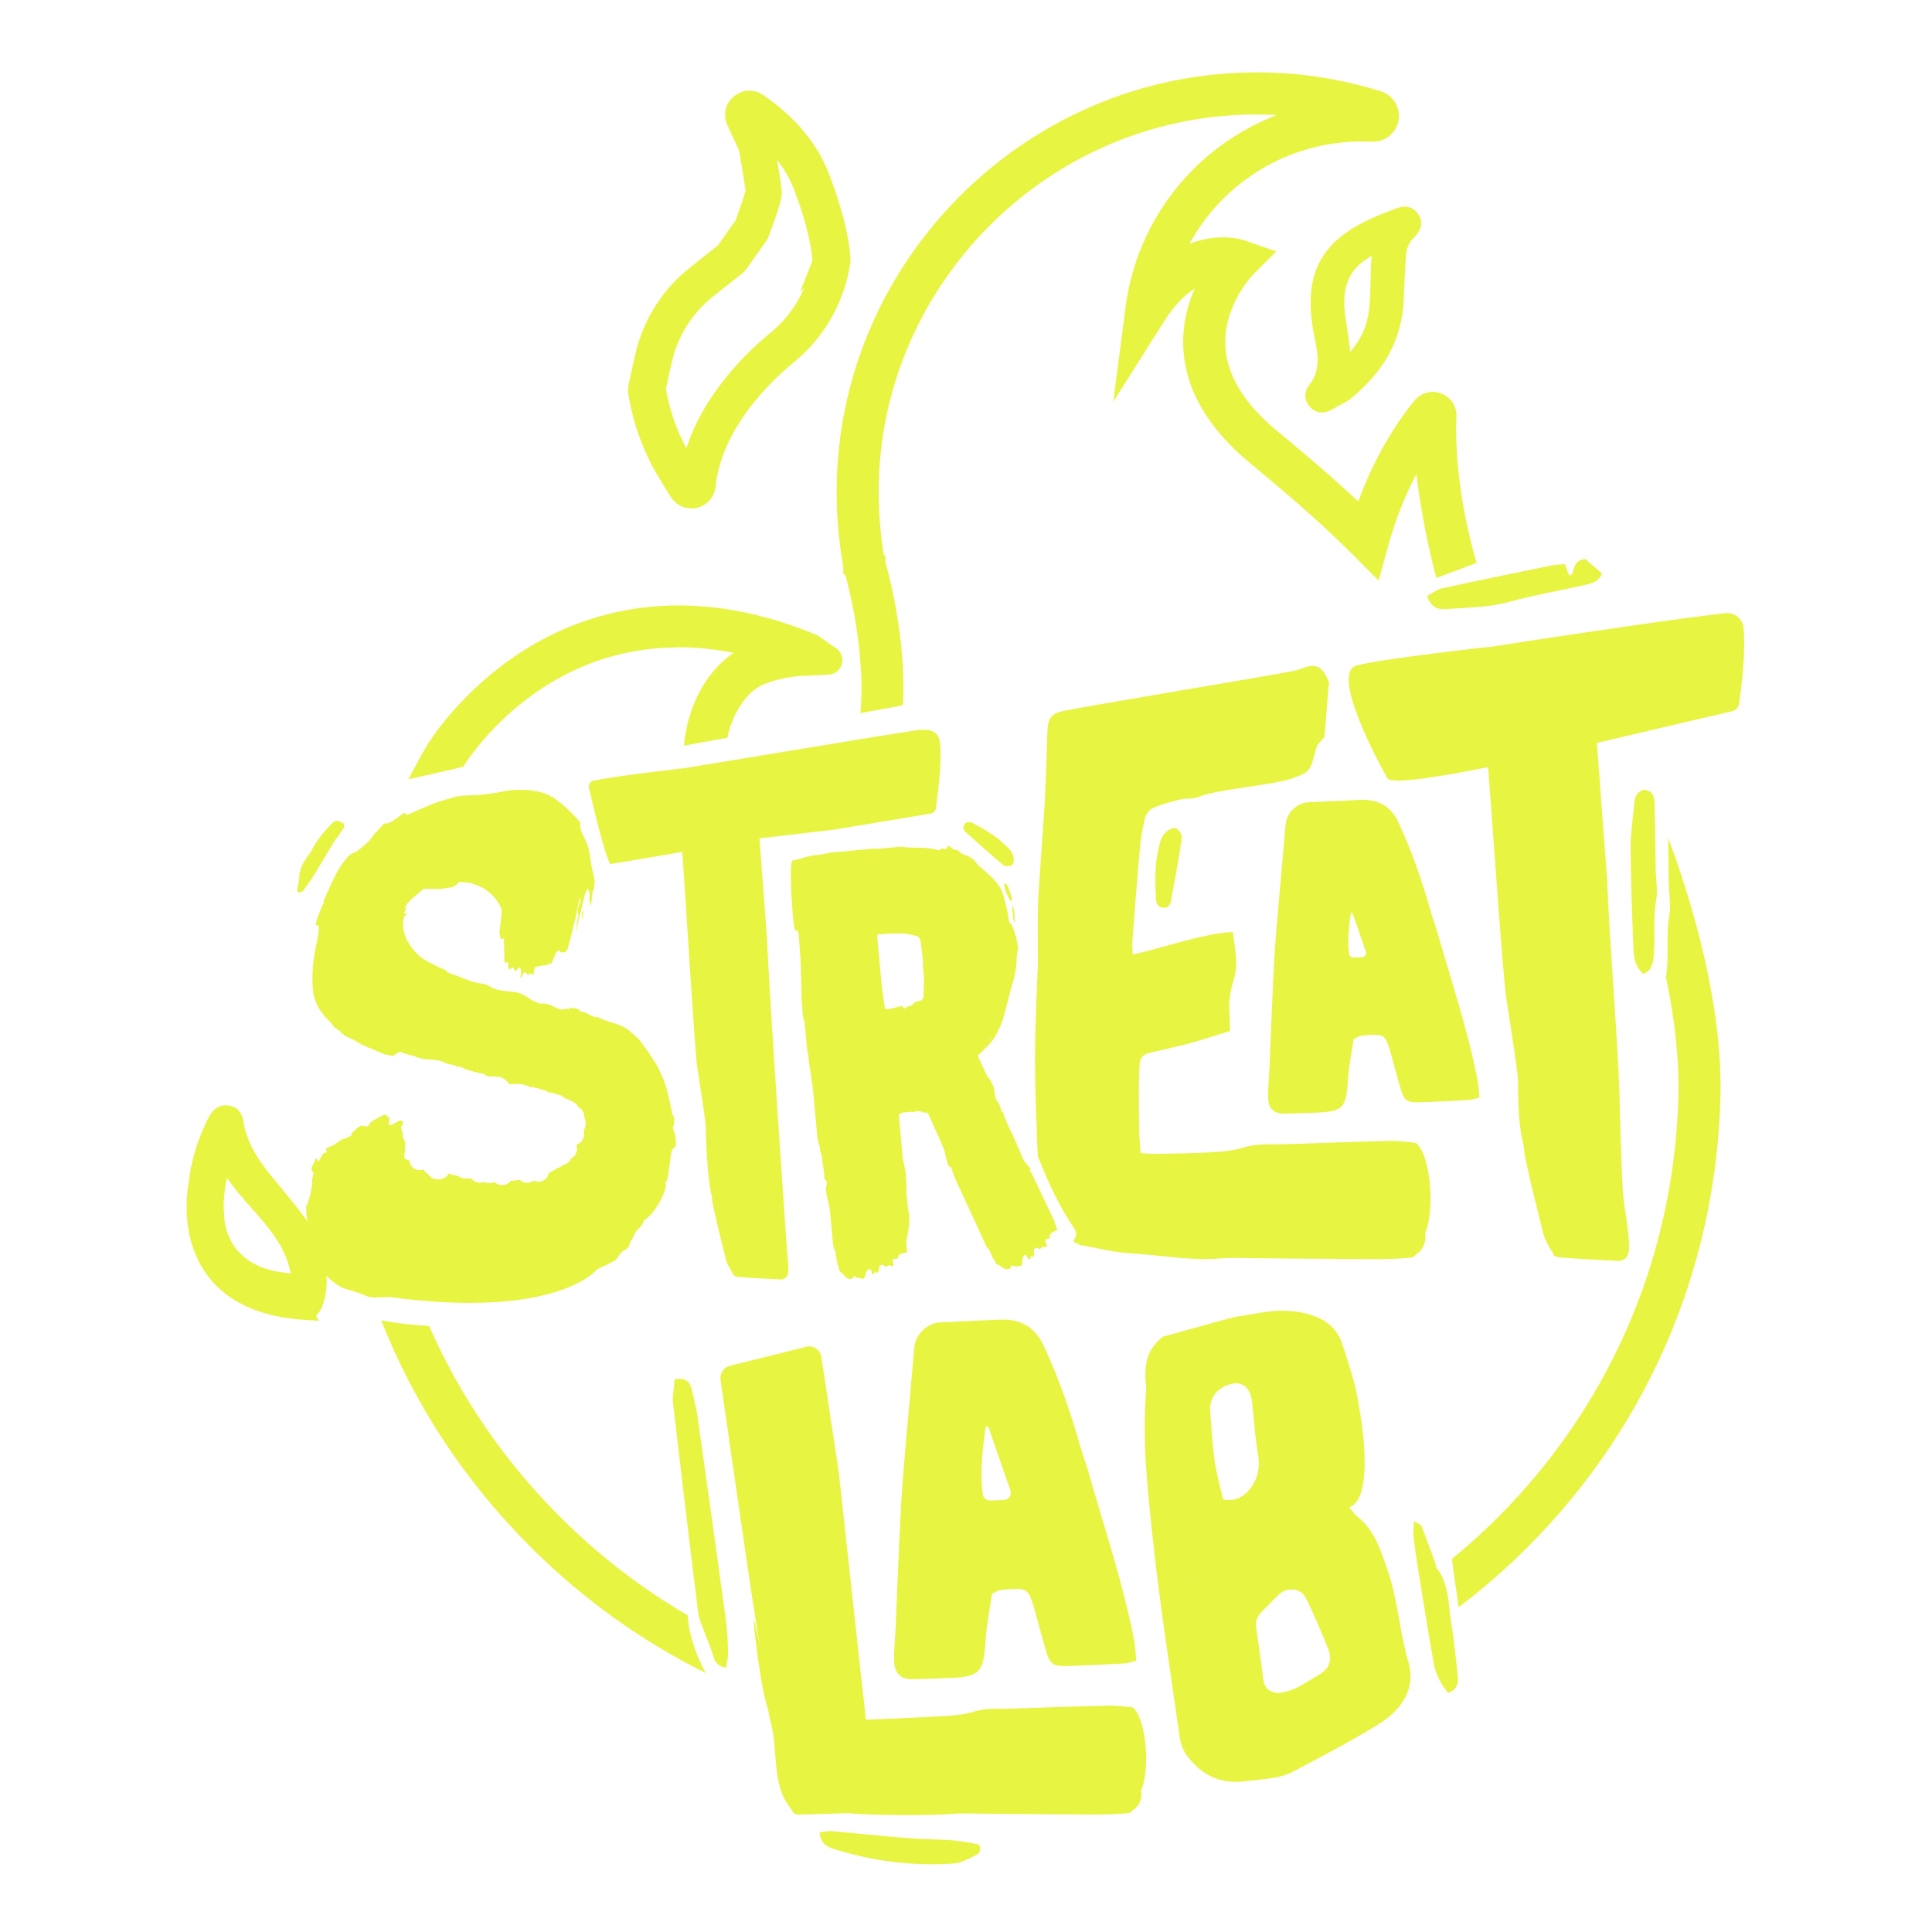
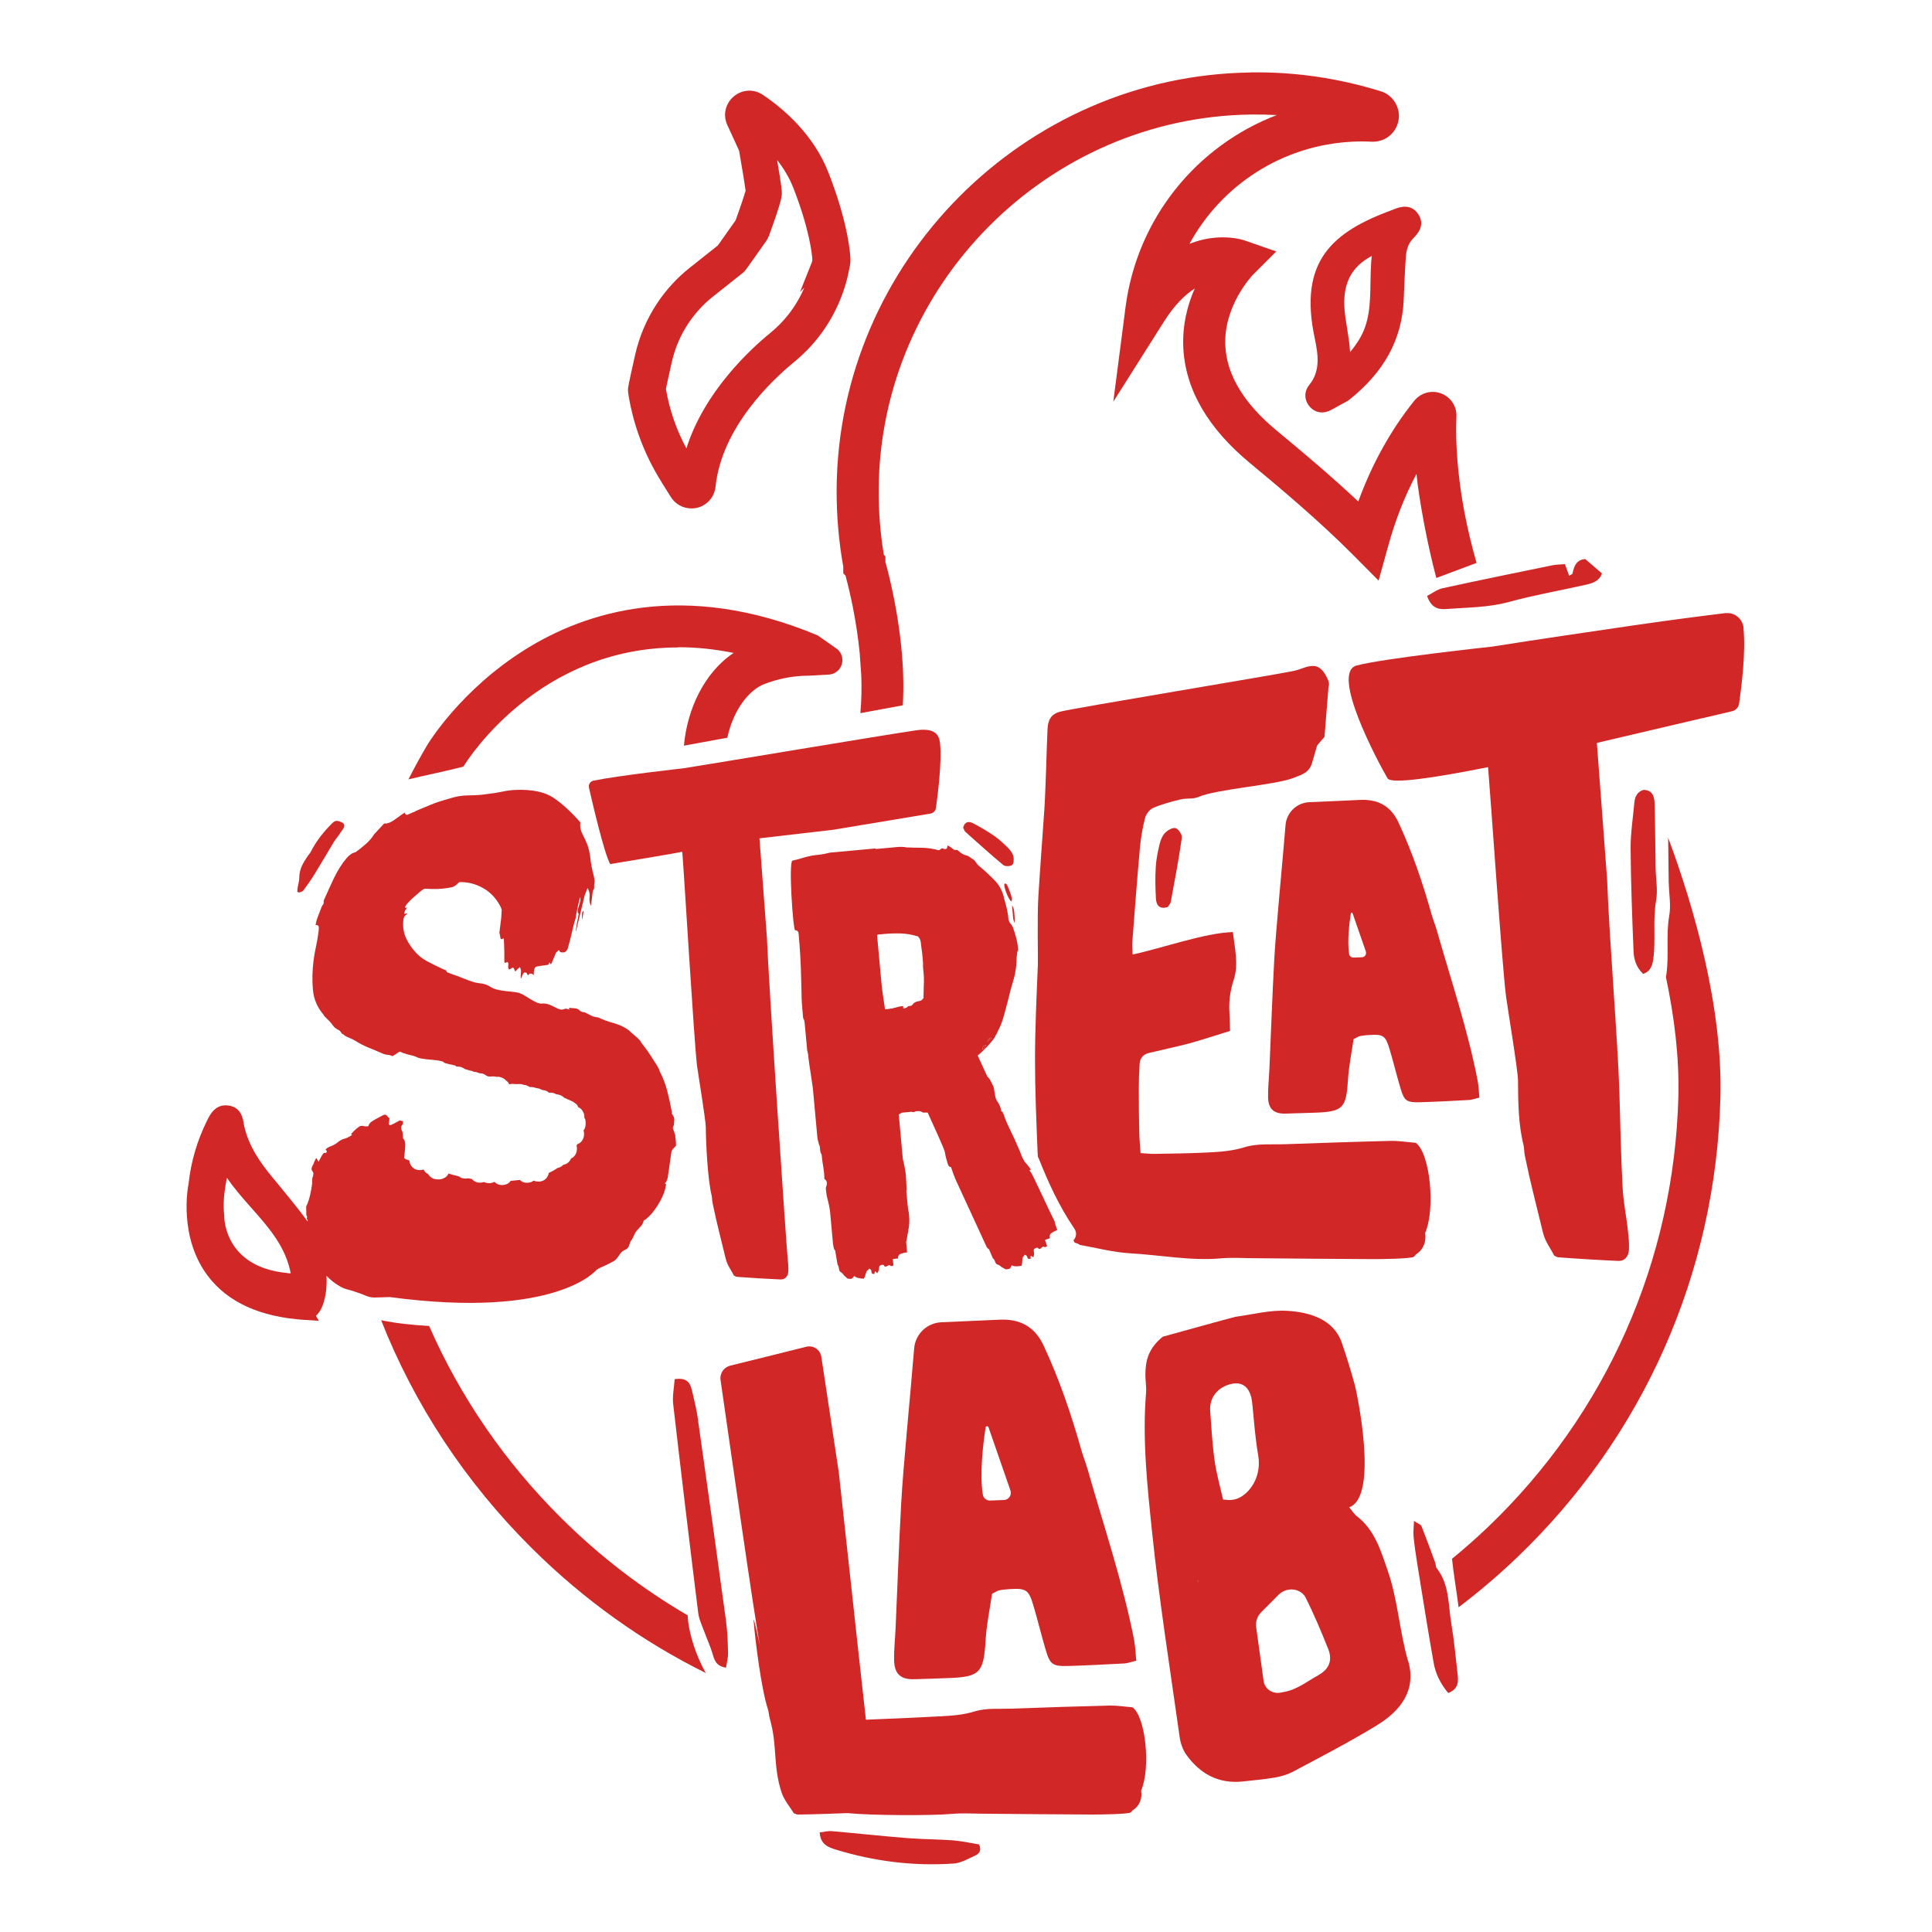
<svg xmlns="http://www.w3.org/2000/svg" id="Capa_1" data-name="Capa 1" viewBox="0 0 250 250">
  <defs>
    <style>
      .cls-1 {
-         fill: #e8f442;
+         fill: #d12827;
      }
    </style>
  </defs>
  <path class="cls-1" d="M127.44,135.59c.1-.15,.17-.26,.21-.36-.36,.03-.53,.23-.49,.59,.09,0,.18-.09,.29-.23Z" />
  <path class="cls-1" d="M128.03,134.57c.15-.11,.23-.2,.22-.29-.28,.03-.44,.22-.5,.59,.04-.09,.13-.19,.28-.3Z" />
  <polygon class="cls-1" points="155.01 204.68 155.08 204.57 154.96 204.57 155.01 204.68" />
  <path class="cls-1" d="M180.17,27.16c-7.77,2.85-12.16,6.62-10.05,16.58,.46,2.17,.76,4.27-.69,6.05-.7,.86-.69,1.96,.03,2.81,.43,.51,1,.77,1.6,.77,.37,0,.76-.1,1.14-.3,.48-.25,.95-.51,1.46-.8l.75-.41,.15-.1c4.55-3.62,6.87-7.85,7.08-13,.07-1.82,.15-3.71,.28-5.55,.07-.95,.35-1.71,.83-2.23l.16-.18c.51-.54,1.57-1.65,.6-3.1-.98-1.46-2.49-.87-3.13-.62l-.23,.09Zm-2.67,5.97c-.12,1.15-.14,2.29-.16,3.41-.04,2.69-.08,5.23-1.55,7.53-.32,.5-.67,.99-1.09,1.5-.06-1.08-.23-2.1-.39-3.11-.16-.96-.3-1.86-.35-2.76-.15-3.11,.95-5.19,3.53-6.57Z" />
  <path class="cls-1" d="M89.01,209.04c-5.87-3.42-11.36-7.62-16.33-12.55-7.36-7.3-13.13-15.74-17.15-24.91-2.09-.12-4.17-.33-6.21-.74,4.3,10.92,10.89,20.95,19.52,29.52,6.71,6.66,14.3,12.07,22.49,16.13-.91-1.64-1.61-3.43-2.02-5.23-.15-.65-.3-1.44-.32-2.21Z" />
  <path class="cls-1" d="M87.76,83.75c2.25,0,4.65,.23,7.17,.74-3.83,2.55-6.02,7.34-6.43,12l5.62-1.03c.63-3,2.31-5.78,4.55-6.85,1.93-.78,3.97-1.18,6.08-1.18l2.5-.14c.99-.06,1.76-.88,1.76-1.87,0-.61-.3-1.18-.8-1.52l-2.42-1.69c-17.29-7.22-30.11-2.99-37.83,1.84-8.32,5.2-12.51,12.08-12.7,12.4-.85,1.44-1.65,2.91-2.41,4.4,2.37-.57,4.76-1.04,7.11-1.65,.67-1.09,9.83-15.42,27.78-15.42Z" />
  <path class="cls-1" d="M161.87,9.38c-29.35,.35-53.4,24.53-53.61,53.88-.02,3.41,.27,6.79,.86,10.07v.86l.29,.3c.34,1.25,.68,2.72,.96,4.13,.34,1.74,.66,3.74,.87,5.84l.21,2.97c.06,1.62,.03,3.26-.12,4.85l5.49-1.01c.07-1.23,.1-2.5,.05-3.83l-.02-.62c-.12-2.86-.5-5.94-1.14-9.24-.43-2.18-.86-3.87-1.14-4.86v-.73s-.2-.2-.2-.2c-.46-2.76-.69-5.62-.67-8.48,.18-26.42,21.82-48.17,48.23-48.49,1.1-.01,2.2,.01,3.29,.07-10.37,3.96-18.09,13.36-19.58,24.89l-1.58,12.2,6.58-10.4c1.35-2.14,2.72-3.45,3.96-4.25-.93,2.11-1.62,4.72-1.48,7.69,.27,5.38,3.18,10.41,8.66,14.93,3.93,3.25,9.01,7.53,13.31,11.86l3.3,3.32,1.25-4.51c.93-3.36,2.15-6.47,3.65-9.29,.32,3.19,1.38,9.04,2.57,13.46l5.21-1.95c-2.67-9.22-2.73-16.17-2.61-18.92,.07-1.31-.71-2.52-1.95-3-1.23-.48-2.63-.12-3.5,.93-3.02,3.76-5.45,8.13-7.25,13.04-3.62-3.39-7.42-6.58-10.52-9.14-4.23-3.49-6.48-7.17-6.68-10.94-.28-5.24,3.51-9.18,3.53-9.21l3.06-3.06-4.1-1.43c-.2-.07-3.28-1.09-7.13,.44,4.13-7.57,11.96-12.74,20.99-13.21,.87-.05,1.74-.05,2.61,0,.91,.03,1.81-.29,2.47-.93,.65-.63,1.03-1.5,1.03-2.41,0-1.46-.98-2.78-2.35-3.19-5.44-1.69-11.1-2.53-16.83-2.44h0Z" />
  <path class="cls-1" d="M215.94,114.29c.03,1.4,.3,2.85,.06,4.2-.44,2.5-.02,5.02-.36,7.52-.02,.14-.04,.29-.07,.42,1.07,5.05,1.74,10.35,1.61,15.49-.56,21.25-9.32,41.04-24.68,55.72-1.49,1.42-3.03,2.77-4.61,4.07,.22,2.1,.59,4.18,.85,6.27,2.61-1.98,5.12-4.11,7.52-6.4,16.4-15.68,25.76-36.81,26.36-59.51,.31-11.73-3.39-24.61-6.76-33.67,.03,1.96,.04,3.93,.07,5.89Z" />
  <path class="cls-1" d="M85.56,62.33l1.25,1.99c.58,.92,1.57,1.47,2.66,1.47,.15,0,.31-.01,.46-.03,1.23-.18,2.24-1.07,2.56-2.26,.05-.16,.08-.33,.1-.51,.8-7.73,7.39-13.88,10.19-16.16,1.13-.93,2.17-1.98,3.09-3.15,2.02-2.56,3.41-5.62,4.01-8.82l.12-.62c.04-.23,.06-.45,.05-.68-.02-.71-.27-4.6-2.83-11.18-1.9-4.89-5.67-8.19-8.49-10.1-1.18-.8-2.7-.72-3.79,.21-1.09,.92-1.42,2.41-.82,3.7l1.47,3.2,.05,.12c.47,2.67,.76,4.54,.84,5.15-.11,.43-.51,1.69-1.3,3.86l-2.29,3.24-3.65,2.9c-1.67,1.32-3.1,2.9-4.27,4.68-1.32,2.02-2.26,4.24-2.79,6.6-.92,4.11-.92,4.2-.92,4.53,0,.21,.02,.38,.08,.72,.66,3.96,2.08,7.71,4.24,11.15Zm10.46-26.93c.23-.18,.43-.4,.6-.64l2.51-3.55c.16-.22,.28-.46,.38-.72,1.66-4.52,1.66-5.12,1.66-5.53,0-.19,0-.65-.61-4.25,.82,1.04,1.57,2.25,2.1,3.61,2.08,5.34,2.41,8.49,2.46,9.3l-.05,.28-1.55,3.88,.56-.56c-.53,1.24-1.22,2.41-2.06,3.48-.69,.88-1.47,1.67-2.33,2.37-2.63,2.15-8.55,7.61-10.87,14.95-1.3-2.41-2.19-4.99-2.65-7.69,.08-.4,.28-1.33,.76-3.47,.4-1.77,1.1-3.44,2.1-4.95,.88-1.33,1.95-2.52,3.2-3.51l3.78-3Z" />
  <path class="cls-1" d="M75.31,118.52c0,.21,.02,.37,.06,.48l.14-1.12c-.11,.06-.18,.14-.19,.25,0,.05-.01,.19-.01,.4Z" />
  <path class="cls-1" d="M168.54,86.48c-.41,.15-.83,.27-1.25,.36-2.07,.45-28.23,4.77-30.07,5.24-1.21,.31-1.61,1.06-1.67,2.26-.13,2.82-.23,7.69-.42,10.52-.26,3.79-.55,7.59-.78,11.38-.14,2.28-.02,7.97-.05,8.58-.17,4.08-.36,8.17-.37,12.25,0,3.97,.17,7.95,.33,11.93,0,.13,.02,.37,.04,.69,.04,.07,.08,.15,.12,.23,1.25,3.15,2.66,6.22,4.58,9.03,.39,.57,.27,1.15-.09,1.54,.04,.1,.09,.19,.13,.29,.33,.11,.58,.19,.67,.31,2.09,.36,4.32,.96,6.57,1.09,3.91,.22,7.78,1,11.72,.65,1.34-.12,2.7-.03,4.05-.02,5.23,.04,10.45,.1,15.67,.12,.46,0,4.96-.02,5.25-.32,.1-.1,.18-.19,.23-.28,.87-.49,1.4-1.55,1.21-2.77,1.36-3.14,.65-10.33-1.21-11.68-1.15-.09-2.18-.27-3.2-.25-4.58,.11-9.15,.27-13.72,.43-1.74,.06-3.57-.12-5.19,.38-1.61,.5-3.19,.61-4.8,.69-2.29,.12-4.58,.14-6.86,.18-.53,.01-1.06-.05-1.84-.1-.06-.95-.15-1.79-.17-2.63-.04-1.9-.06-3.8-.06-5.7,0-1.08,.04-2.17,.11-3.25,.05-.74,.5-1.21,1.21-1.38,1.69-.41,3.39-.76,5.08-1.2,.98-.25,4.32-1.3,5.41-1.65-.03-.93-.03-1.62-.08-2.32-.1-1.48,.09-2.88,.56-4.32,.63-1.94,.15-3.95-.12-6.15-3.67,.1-9.36,2.15-12.97,2.9-.02-.74-.07-1.16-.04-1.58,.31-4.02,.61-8.04,.97-12.05,.12-1.35,.34-2.7,.67-4,.13-.52,.59-1.14,1.07-1.34,1.13-.49,2.35-.81,3.56-1.1,.73-.18,1.58-.01,2.25-.3,2.39-1.04,9.84-1.53,12.29-2.46,1.17-.45,2.07-.7,2.44-1.93,.22-.72,.42-1.45,.67-2.3,.26-.3,.61-.7,.95-1.1,.18-2.19,.35-4.34,.52-6.48,.14-.36,.03-.72-.14-1.06-.8-1.66-1.57-1.96-3.25-1.33Z" />
  <path class="cls-1" d="M146.55,220.93c-1.06-.09-2.01-.25-2.95-.23-4.22,.1-8.44,.24-12.67,.4-1.61,.06-3.3-.11-4.79,.35-1.48,.46-2.94,.56-4.43,.64-1.71,.09-6.7,.33-9.66,.44-1.15-10.22-2.92-26.78-3.51-32.02h0s-2.26-14.94-2.26-14.94c-.14-.92-1.04-1.53-1.95-1.3-2.56,.64-7.39,1.85-9.83,2.44-.84,.21-1.39,1.01-1.26,1.87,.94,6.47,4.46,31.3,5.13,34.54,.25,1.18-.95-4.57-.85-3.38,.22,2.69,1,8.85,1.85,11.44,.13,.4,.13,.84,.25,1.24,1.01,3.55,.37,5.97,1.5,9.48,.34,1.06,1.15,1.98,1.6,2.73,.36,.14,.41,.17,.46,.17,1.58,0,4.37-.11,6.63-.19v.02c2.82,.28,10.63,.34,13.48,.08,1.24-.11,2.49-.03,3.74-.02,4.82,.04,9.64,.1,14.46,.11,.42,0,4.58-.02,4.85-.29,.09-.09,.16-.18,.21-.25,.81-.46,1.3-1.43,1.11-2.56,1.26-2.9,.6-9.54-1.12-10.78Z" />
  <path class="cls-1" d="M182.2,214.92c-1.12-3.85-1.31-7.91-2.65-11.74-.9-2.59-1.66-5.2-3.97-6.98-.39-.3-.65-.76-.99-1.16,3.91-1.38,.9-15.18,.74-15.76-.51-1.87-1.08-3.72-1.71-5.55-1.05-3.02-4.16-3.95-7.08-4.11-2.21-.13-4.48,.48-6.71,.78-.17,.02-9.37,2.57-9.37,2.57-1.93,1.57-2.23,3.19-2.25,4.91,0,.78,.15,1.56,.09,2.33-.5,6.06,.16,12.08,.78,18.06,.92,8.84,2.32,17.64,3.56,26.45,.11,.8,.39,1.68,.86,2.33,1.78,2.48,4.17,3.81,7.32,3.47,1.35-.15,2.72-.26,4.06-.49,.82-.14,1.66-.37,2.39-.75,3.65-1.95,7.34-3.85,10.87-6.01,3.09-1.88,5.18-4.55,4.08-8.33Zm-27.19-10.24l-.05-.11h.12s-.08,.11-.08,.11Zm3.25-10.65c-.37-1.65-.85-3.32-1.09-5.03-.3-2.11-.41-4.25-.57-6.38-.12-1.6,.75-2.87,2.28-3.41,1.58-.55,2.66,.02,3.05,1.67,.2,.84,.37,4.52,.88,7.46,.31,1.77-.23,3.62-1.55,4.84-.73,.67-1.6,1.11-3,.85Zm12.32,22.75c-1.47,.8-2.76,1.89-4.5,2.17-.07,.01-.13,.03-.2,.04-1.09,.3-2.21-.36-2.37-1.48l-.96-6.94c-.1-.72,.14-1.44,.65-1.95,.7-.7,1.44-1.45,2.24-2.25,.84-.84,2.21-.95,3.11-.16,.15,.13,.26,.27,.35,.43,1.1,2.17,2.05,4.44,2.96,6.71,.58,1.45,.18,2.62-1.28,3.42Z" />
  <path class="cls-1" d="M191.21,139.86c-1.28-6.63-3.45-13.01-5.29-19.49-.2-.7-.48-1.37-.68-2.07-1.14-4.06-2.49-8.04-4.28-11.88-1.02-2.19-2.73-3.03-5.02-2.91-1.08,.05-4.17,.2-6.51,.29-1.63,.07-2.95,1.34-3.08,2.96-.44,5.38-1.24,13.38-1.46,17.38-.26,4.72-.42,9.45-.63,14.17-.05,1.24-.2,2.47-.17,3.71,.04,1.51,.78,2.12,2.25,2.08,1.3-.04,2.59-.08,3.89-.12,3.55-.13,3.97-.62,4.19-4.18,.11-1.82,.49-3.63,.73-5.33,.41-.21,.61-.35,.82-.4,.38-.08,.78-.12,1.17-.14,1.83-.12,2.14,.06,2.66,1.8,.52,1.72,.93,3.46,1.45,5.18,.46,1.53,.79,1.76,2.43,1.72,2.14-.06,4.28-.17,6.41-.29,.38-.02,.74-.17,1.34-.31-.07-.75-.08-1.46-.22-2.14Zm-14.99-15.99l-1.07,.04c-.28,0-.53-.18-.57-.46-.28-1.71,.06-4.25,.22-5.26,.02-.12,.18-.13,.22-.02l1.72,4.95c.12,.36-.13,.74-.51,.75Z" />
  <path class="cls-1" d="M39.22,115.28c.51-.7,1.02-1.41,1.47-2.14,.94-1.53,1.73-2.9,2.5-4.17,.26-.43,.64-.82,.89-1.26,.2-.35,.65-.63,.36-1.18-.78-.42-1.04-.41-1.46,0-1.12,1.12-2.08,2.33-2.75,3.67-.1,.19-.26,.36-.39,.54-.57,.84-1.1,1.69-1.11,2.74,0,.5-.15,.97-.23,1.46-.02,.15-.02,.3-.03,.45,.07,.04,.14,.08,.21,.11,.18-.08,.45-.11,.54-.24Z" />
  <path class="cls-1" d="M123.46,238.15c-1.97-.15-3.95-.14-5.92-.29-3.3-.26-6.6-.62-9.9-.91-.47-.04-.95,.09-1.57,.16,.08,1.6,1.19,1.95,2.09,2.23,4.97,1.52,10.07,2.16,15.26,1.8,.94-.07,1.86-.62,2.75-1.02,.52-.23,.88-.65,.52-1.45-1.03-.17-2.12-.42-3.23-.51Z" />
  <path class="cls-1" d="M184.66,77.11c.53,1.54,1.45,1.78,2.45,1.7,2.73-.21,5.46-.18,8.15-.92,3.3-.9,6.68-1.48,10.01-2.24,.86-.19,1.71-.49,2.02-1.45-.79-.68-1.49-1.28-2.16-1.86-1.19,.1-1.45,.95-1.65,1.87-.02,.11-.25,.17-.43,.29-.19-.5-.35-.94-.55-1.5-.6,.05-1.16,.05-1.69,.16-4.72,.97-9.44,1.93-14.15,2.96-.7,.15-1.32,.65-1.99,.99Z" />
  <path class="cls-1" d="M90.35,183.83c-.19-1.31-.5-2.61-.81-3.9-.21-.91-.57-1.71-2.24-1.47-.07,1.1-.31,2.19-.19,3.24,1.04,9.01,2.12,18.02,3.24,27.02,.11,.86,.52,1.68,.82,2.51,.32,.88,.72,1.73,.99,2.63,.26,.85,.41,1.72,1.79,1.94,.1-.69,.28-1.3,.26-1.91-.03-1.4-.08-2.81-.27-4.2-1.18-8.63-2.38-17.25-3.61-25.88Z" />
  <path class="cls-1" d="M214.24,112.33c-.05-2.76-.06-5.52-.13-8.27-.02-.95-.23-1.83-1.45-1.85-.85,.27-1.11,.92-1.18,1.69-.17,1.95-.49,3.91-.48,5.86,.03,4.44,.2,8.89,.38,13.33,.04,1.05,.35,2.09,1.24,2.93,.99-.33,1.2-1.11,1.32-1.96,.34-2.49-.09-5.01,.36-7.52,.24-1.35-.04-2.8-.06-4.2Z" />
  <path class="cls-1" d="M187.79,210.02c-.4-2.42-.23-5-1.88-7.1-.14-.17-.11-.47-.19-.7-.58-1.58-1.16-3.17-1.78-4.74-.08-.21-.44-.31-.97-.67-.03,.86-.11,1.43-.06,1.98,.12,1.21,.3,2.41,.49,3.61,.69,4.25,1.36,8.51,2.11,12.75,.25,1.43,.89,2.73,1.89,3.93,1.34-.54,1.32-1.47,1.22-2.38-.25-2.23-.46-4.47-.83-6.69Z" />
  <path class="cls-1" d="M152.12,107.16c-.37-.11-1.03,.27-1.37,.62-.36,.38-.58,.96-.71,1.49-.23,.98-.44,1.99-.49,3-.08,1.34-.05,2.7,.03,4.04,.05,.83,.46,1.39,1.53,1.06,.12-.2,.34-.42,.39-.68,.51-2.75,1.03-5.5,1.43-8.27,.06-.4-.43-1.14-.8-1.26Z" />
  <path class="cls-1" d="M124.64,107.12c.09,.16,.14,.4,.29,.53,1.62,1.45,3.23,2.9,4.9,4.29,.24,.2,.93,.18,1.15-.02,.22-.2,.24-.79,.14-1.16-.11-.39-.4-.77-.7-1.07-.56-.55-1.14-1.09-1.79-1.54-.86-.59-1.76-1.12-2.69-1.61-.57-.3-1.11-.25-1.32,.58Z" />
  <path class="cls-1" d="M225.62,81.25c-.11-1.02-.91-1.84-1.94-1.91-.15,0-.31,0-.45,0-3.95,.48-7.89,1.01-11.82,1.58-6.11,.89-12.22,1.79-18.32,2.75,0,0-14.13,1.52-17.55,2.45-3.42,.92,2.76,12.45,4,14.59,.46,.79,6.08-.06,13.01-1.44,0,.05,.01,.1,.02,.16,.29,3.36,1.8,25.57,2.31,29.5,.16,1.25,1.55,9.63,1.55,10.88,.02,2.82,.03,5.63,.72,8.4,.1,.42,.07,.88,.16,1.32,.78,3.78,1.45,6.22,2.35,9.97,.27,1.14,1.04,2.15,1.46,2.98,.36,.17,.41,.21,.46,.21,2.29,.18,5.5,.37,7.79,.47,.93,.04,1.39-.64,1.42-1.51,.03-.77-.04-1.55-.13-2.31-.23-2.2-.58-3.57-.7-5.77-.22-4.25-.29-7.96-.41-12.22-.21-6.86-1.3-19.65-1.59-27.55h0s-1.32-17.6-1.32-17.6v-.07s13.63-3.2,13.63-3.2c.01,0,.02,0,.03,0h.03s.02-.01,.03-.01l3.78-.89c.47-.11,.83-.5,.9-.98,.26-1.86,.9-6.57,.56-9.8Z" />
  <path class="cls-1" d="M108.03,107.33h.02s.02,0,.02,0l12.39-2.06c.34-.08,.6-.36,.65-.71,.19-1.36,.79-5.94,.54-8.29-.08-.74-.23-2.19-3.09-1.77-4.45,.65-25.7,4.22-30.14,4.92,0,0-8.34,.92-11.63,1.6-.41,.08-.67,.49-.58,.9,.5,2.19,2,8.61,2.75,9.89,0,0,9.34-1.53,9.25-1.59,.03,.02,.05,.04,.08,.06,.2,2.25,1.54,24.79,1.91,27.67,.12,.91,1.13,7.01,1.13,7.92,.01,2.05,.25,6.79,.75,8.8,.08,.31,.05,.64,.12,.96,.56,2.75,1.06,4.53,1.71,7.26,.2,.83,.76,1.57,1.06,2.17,.26,.12,.3,.15,.34,.16,1.67,.13,4,.27,5.67,.34,.68,.03,1.01-.47,1.03-1.1,.02-.56-.03-1.13-.09-1.69-.17-1.6-2.47-35.68-2.68-41.43h0s-.96-12.81-.96-12.81v-.05s9.71-1.13,9.71-1.13c0,0,.02,0,.02,0Z" />
  <path class="cls-1" d="M131.1,118.77c.02,.23,.09,.45,.2,.67v-.62s-.06-.82-.06-.82c-.03-.32-.12-.61-.29-.87l.15,1.64Z" />
  <path class="cls-1" d="M130.34,114.58c-.08-.17-.17-.26-.26-.25-.09,0-.13,.06-.12,.15l.02,.27s.04,.17,.1,.37c.06,.2,.14,.41,.23,.63,.09,.22,.19,.42,.3,.59,.11,.17,.19,.28,.24,.32l.11-.35s-.04-.18-.11-.4c-.07-.22-.14-.46-.24-.7-.09-.24-.18-.45-.26-.63Z" />
  <path class="cls-1" d="M136.52,158.16c-.14-.27-.34-.7-.59-1.21-.91-1.93-2.35-4.99-2.47-5.16-.17-.23-.27-.36-.28-.41l.08,.04,.12-.05c-.04-.12-.16-.31-.37-.55-.2-.25-.34-.41-.41-.48-.22-.36-.37-.66-.45-.9-.08-.24-.2-.54-.38-.92-.3-.72-.63-1.46-1.01-2.22-.38-.76-.7-1.51-.94-2.25,0-.02-.02,0-.04,.02,0-.09-.02-.17-.06-.19-.05-.03-.11-.07-.16-.11-.06-.46-.25-.91-.56-1.33-.34-.45-.27-1.67-.53-2.01-.11-.22-.21-.41-.3-.59-.08-.17-.23-.37-.43-.58l-1.02-2.22-.21-.46c.08-.06,.19-.15,.35-.29,.25-.23,.53-.49,.82-.8,.29-.3,.55-.61,.78-.9,.23-.29,.36-.51,.39-.65,.04-.05,.1-.12,.15-.22,.06-.1,.09-.17,.08-.22,.32-.58,.55-1.14,.71-1.68,.16-.54,.32-1.14,.49-1.8l.1-.36c.23-.98,.49-1.95,.77-2.89,.28-.94,.41-1.94,.41-2.99,.03-.09,.05-.23,.06-.41,0-.19,.05-.33,.13-.43l-.04-.47c-.04-.37-.12-.78-.25-1.25-.14-.46-.26-.88-.39-1.23-.11-.22-.22-.38-.32-.49-.1-.1-.18-.27-.25-.49l-.04-.41c-.01-.14-.04-.33-.09-.58-.04-.25-.1-.51-.17-.78-.07-.27-.14-.52-.2-.74-.07-.22-.11-.37-.12-.47-.21-.85-.64-1.59-1.27-2.22-.63-.63-1.24-1.19-1.84-1.68-.2-.16-.37-.36-.5-.57-.14-.22-.33-.38-.57-.5-.25-.2-.48-.33-.69-.38-.21-.05-.44-.15-.68-.32l-.45-.37s-.12,0-.21,0c-.09-.02-.16-.02-.2-.02-.1-.08-.25-.2-.45-.34-.2-.14-.34-.21-.43-.2,0,.09,0,.18-.04,.28-.04,.1-.11,.15-.2,.16-.09,0-.17,0-.24-.04-.08-.04-.16-.06-.25-.05-.09,.06-.16,.11-.23,.16-.06,.05-.12,.08-.16,.08-.75-.2-1.47-.31-2.16-.32-.69,0-1.38-.02-2.07-.05-.09-.04-.26-.06-.49-.06-.23,0-.39,0-.48,0l-2.93,.27-.08-.07-5.86,.54c-.49,.13-1,.23-1.52,.28-.52,.05-1.05,.14-1.59,.28-.62,.2-1.2,.36-1.74,.47-.54,.12,.07,8.99,.34,9.01,.28,.02,.43,.16,.45,.44,.18,1.96,.29,3.89,.33,5.81l.05,2.06c0,.68,.05,1.35,.11,1.98l.1,1.1,.08,.13c.04,.08,.08,.25,.11,.47l.33,3.54s.02,.13,.06,.27c.03,.13,.05,.22,.06,.27l.04,.41c.01,.14,.05,.4,.1,.78,.06,.38,.12,.81,.19,1.26,.06,.45,.12,.86,.18,1.22,.06,.37,.09,.59,.1,.68l.59,6.41c0,.09,.05,.28,.12,.57,.07,.29,.13,.48,.19,.57l.05,.54c.02,.18,.08,.36,.19,.53,.04,.5,.11,1.02,.21,1.57,.09,.54,.14,1.06,.14,1.56,.2,.16,.31,.32,.32,.45,.02,.18,0,.34-.06,.48-.05,.14-.08,.29-.06,.42,.05,.54,.14,1.06,.28,1.55,.13,.49,.23,1.01,.28,1.55l.34,3.75c0,.1,.04,.28,.08,.55,.04,.27,.12,.45,.22,.53l.31,1.83c.1,.13,.16,.29,.18,.5,.02,.2,.08,.35,.18,.43,.04,0,.13,.06,.25,.18,.13,.12,.19,.21,.2,.26,.2,.16,.33,.29,.41,.37,.08,.08,.27,.12,.59,.08,.04,0,.11-.06,.19-.16l.19-.22c.05,.13,.23,.23,.54,.29,.3,.06,.53,.09,.66,.08,.08-.1,.16-.28,.23-.54,.07-.25,.14-.43,.23-.53,.04,0,.08-.03,.13-.08l.12-.15c.19,.07,.29,.21,.29,.42,0,.21,.13,.3,.4,.27-.02-.18,.02-.29,.1-.35l.23,.26c.16-.2,.25-.42,.25-.68,0-.25,.13-.39,.41-.41,.13-.01,.21,.02,.25,.11,.03,.09,.09,.13,.18,.12s.17-.04,.23-.09c.06-.05,.14-.08,.23-.09,.09,0,.14,0,.15,.05l.08,.06,.2-.02s.09-.03,.13-.08l-.08-.82,.68-.06c-.03-.32,.1-.53,.39-.62,.29-.1,.55-.16,.78-.18l-.12-1.29s0-.12,.04-.25c.04-.12,.05-.2,.05-.24,.09-.47,.17-.95,.25-1.43,.07-.49,.08-.98,.04-1.48l-.04-.47c-.06-.18-.12-.59-.18-1.23l-.14-1.5c.04-.14,.04-.49,0-1.06-.03-.57-.05-.94-.07-1.13-.01-.14-.06-.45-.15-.94-.09-.49-.17-.83-.23-1.01l-.53-5.8,.39-.24,1.3-.12s.1,.06,.14,.05l.2-.02,.13-.08,.34-.03c.2-.02,.42,.05,.65,.19h.59c.78,1.73,2.15,4.69,2.22,5.1,.09,.55,.23,1.08,.4,1.6,.07,.22,.21,.34,.41,.37l.13,.39c.23,.69,.51,1.37,.83,2.02l3.65,7.92c.08,.12,.17,.22,.3,.29l.49,1.15c.13,.1,.23,.25,.29,.44,.07,.2,.16,.32,.27,.37,.04-.01,.15,.03,.29,.12,.15,.09,.24,.16,.25,.2,.23,.12,.39,.2,.49,.27,.09,.07,.29,.05,.6-.05,.04-.02,.09-.08,.15-.2l.12-.26c.08,.12,.29,.16,.6,.16,.31,0,.53-.04,.66-.08,.05-.12,.08-.31,.09-.57,0-.26,.04-.46,.09-.57,.04-.02,.08-.05,.11-.1l.09-.18c.2,.03,.32,.14,.37,.34,.04,.2,.19,.25,.45,.16-.06-.17-.05-.29,.02-.36l.29,.19c.11-.23,.14-.47,.08-.72-.06-.25,.04-.41,.3-.49,.12-.05,.22-.03,.27,.05,.05,.08,.12,.1,.2,.08,.09-.03,.16-.08,.2-.14,.05-.07,.12-.11,.2-.14,.09-.03,.14-.02,.16,.02l.08,.04,.19-.06s.08-.05,.11-.11l-.27-.78,.65-.22c-.1-.3-.02-.53,.23-.7,.26-.16,.5-.28,.71-.35l-.35-1.03Zm-8.27-23.88c0,.09-.06,.19-.22,.29-.15,.11-.25,.2-.28,.3,.06-.37,.22-.57,.5-.59Zm-.61,.95c-.04,.09-.11,.21-.2,.36-.1,.15-.2,.23-.29,.23-.03-.36,.13-.56,.49-.59Zm-8.08-8.32c-.01,.25-.02,.53-.03,.84,0,.3-.02,.58-.02,.84-.02,.25-.01,.43,0,.53-.15,.25-.32,.38-.52,.41-.2,.02-.42,.08-.64,.2-.07,.04-.12,.1-.19,.17l-.18,.22s-.12,.02-.25,.05c-.13,.03-.22,.04-.25,.05l-.09,.11s-.07,.05-.1,.06c-.03,0-.07,.01-.1,.04-.03,.02-.06,.03-.1,.04-.16,.01-.24,0-.23-.03,.02-.04,.02-.12,0-.26-.33,.03-.65,.1-.94,.19-.3,.09-.61,.16-.95,.19l-.45,.04c-.09-.64-.18-1.26-.27-1.86-.08-.5-.14-1.02-.19-1.55l-.57-6.19,.14-.07,.65-.06c.81-.08,1.57-.1,2.28-.08,.72,.02,1.45,.15,2.22,.38,.15,.15,.25,.31,.3,.48,.05,.16,.08,.32,.09,.45,0,.13,.04,.37,.09,.73s.08,.56,.08,.63l.07,.75c.04,.4,.04,.68,.02,.81l.12,1.36c0,.1,0,.28,0,.53Z" />
  <path class="cls-1" d="M87.42,147.08c-.09-.33-.2-.7-.36-1.12,.01-.1,.04-.17,.07-.22,.03-.04,.06-.12,.07-.21,.03-.24,.05-.45,.05-.64,0-.19-.04-.36-.13-.49-.04-.04-.07-.09-.06-.14l-.07-.07c-.05,0-.07-.09-.04-.28l-.05-.21c-.18-.94-.37-1.81-.58-2.61-.2-.8-.53-1.64-.98-2.52,.01-.1-.1-.33-.33-.7-.24-.37-.5-.78-.78-1.22-.28-.44-.57-.85-.86-1.22-.29-.37-.46-.6-.49-.7-.18-.23-.42-.47-.73-.72-.31-.25-.57-.49-.81-.72-.57-.41-1.22-.7-1.93-.9-.71-.19-1.39-.44-2.03-.75-.27,0-.56-.06-.88-.22-.33-.16-.61-.3-.85-.43-.26,0-.49-.08-.67-.26-.19-.18-.41-.27-.68-.26-.09,0-.31-.02-.65-.06v.23s-.38-.13-.38-.13c-.32,.04-.45,.21-.86,.09-.58-.17-1.37-.83-2.24-.74-.88,.09-2.09-1.07-2.93-1.35-.03,0-.05-.02-.08-.03-.88-.25-2.7-.15-3.64-.75-.98-.61-1.31-.38-2.24-.65-.93-.28-1.86-.74-2.77-1.02-.17-.05-.43-.16-.72-.29l-.03-.19c-.2-.04-2.28-1.03-2.97-1.48-.7-.46-1.34-1.15-1.92-2.09-.58-.94-.81-1.94-.67-3.01,.04-.27,.12-.45,.28-.57,.15-.11,.23-.2,.24-.25l-.42,.09c.04-.27,.1-.45,.19-.56,.1-.11,.15-.22,.16-.33l-.09,.08h-.16c.02-.15,.14-.36,.36-.6,.22-.25,.48-.51,.79-.78,.31-.28,.59-.52,.86-.74,.27-.22,.46-.33,.57-.34,.53,.04,1.09,.04,1.66,.03,.57-.02,1.16-.09,1.77-.21,.28-.06,.51-.19,.7-.38,.19-.19,.31-.29,.36-.29,.92-.03,1.8,.16,2.64,.56,.84,.4,1.51,.94,2.02,1.61,.09,.11,.23,.3,.41,.59,.18,.29,.31,.56,.38,.82,0,.05-.02,.23-.03,.52-.01,.29-.03,.55-.06,.76l-.21,1.68c.04,.11,.08,.3,.12,.59,.04,.29,.19,.33,.43,.11,.03,.16,.05,.42,.06,.8l.03,1.03c.01,.32,.01,.62,0,.92-.01,.29,0,.44,.07,.44h.16s.09-.09,.09-.09c.16,0,.23,.12,.19,.39-.04,.27,0,.45,.09,.56,.05,0,.14-.03,.25-.09,.12-.06,.18-.11,.18-.16,.11,0,.2,.07,.25,.23,.06,.16,.12,.26,.16,.31,.07-.11,.13-.19,.19-.25l.37-.33c.14,.21,.19,.45,.15,.71-.03,.27-.04,.53-.02,.8,.07-.11,.14-.27,.22-.49,.08-.21,.17-.33,.29-.33,.16,0,.25,.03,.27,.11,.02,.08,.08,.17,.17,.28,.08-.16,.16-.25,.28-.25,.21,0,.37,.07,.45,.23-.02-.69,.1-1.06,.35-1.13,.25-.06,.68-.13,1.28-.2,.16,0,.26-.05,.3-.13,.04-.08,.08-.15,.15-.2,.04,.11,.08,.18,.13,.24l.1-.16,.58-1.37,.37-.33,.13,.24c.1,.05,.18,.07,.23,.07h.25c.11-.01,.19-.04,.25-.1,.18-.16,.29-.35,.32-.57,.19-.65,.35-1.27,.49-1.89,.13-.61,.29-1.25,.49-1.89,.03-.27,.12-.74,.26-1.4s.25-1.11,.33-1.33l.03,.4c-.03,.22-.1,.5-.23,.85-.12,.35-.17,.58-.13,.68,0,.05,.01,.11,.06,.16l.07,.08c-.04,.27-.08,.55-.15,.84-.06,.29-.12,.6-.16,.92l-.07,.56c.07-.11,.12-.27,.14-.48l1.03-4.26,.36-.89c.22,.37,.31,.75,.26,1.15-.05,.4,0,.78,.18,1.15l.25-2c.12-.11,.18-.23,.17-.37,0-.13,0-.25,0-.36l.05-.4c.01-.1-.01-.32-.08-.63-.07-.32-.12-.53-.16-.63-.14-.58-.24-1.16-.3-1.75-.06-.58-.19-1.16-.38-1.74-.16-.42-.37-.88-.63-1.37-.26-.5-.36-1.01-.29-1.55-1.18-1.35-2.32-2.4-3.44-3.16s-2.71-1.11-4.77-1.05c-.65,.02-1.27,.09-1.85,.22-.58,.12-1.18,.22-1.78,.29-.83,.13-1.69,.2-2.58,.2-.89,0-1.76,.15-2.61,.44-.9,.25-1.66,.49-2.28,.75-.63,.26-1.28,.53-1.97,.82l-.26,.16c-.11,0-.2,.04-.26,.09l-.6,.26c-.22,0-.31-.1-.29-.31-.29,.17-.68,.44-1.15,.8-.48,.36-.88,.57-1.22,.63h-.33s-1.31,1.41-1.31,1.41c-.27,.44-.62,.85-1.05,1.23-.43,.39-.88,.74-1.35,1.08-.38,.07-.77,.32-1.15,.76-.64,.76-1.2,1.66-1.68,2.68s-.91,1.97-1.29,2.83c.02,.26,0,.42-.06,.48-.06,.05-.13,.16-.2,.32-.16,.43-.33,.85-.48,1.25-.16,.41-.26,.77-.3,1.09,.27,0,.41,.09,.41,.31s0,.4-.03,.56c-.08,.64-.19,1.28-.33,1.92-.14,.64-.25,1.26-.32,1.84-.16,1.28-.19,2.53-.08,3.75,.11,1.22,.57,2.29,1.37,3.23,.04,.11,.16,.25,.35,.43,.19,.18,.38,.37,.57,.58l.49,.62c.2,.16,.35,.26,.45,.31,.16,.05,.29,.16,.4,.34,.11,.18,.22,.27,.33,.27,.04,.1,.26,.24,.67,.41s.69,.31,.84,.41c.55,.35,1.13,.65,1.75,.9,.61,.25,1.2,.49,1.76,.74,.2,.1,.43,.16,.67,.18,.24,.02,.46,.08,.66,.18l.9-.59c.05,0,.16,.04,.31,.11,.15,.07,.25,.11,.31,.11,.26,.1,.51,.17,.74,.22,.24,.04,.48,.12,.74,.21,.75,.48,3.04,.31,3.64,.72v.09s.03,0,.03,0c.02,0,.04,0,.06-.02t0,0c.07,.09,.88,.24,1.4,.36,.04,.04,.08,.08,.11,.13,.04,0,.08,0,.12,0,.07,0,.18,.02,.2,.02,.02,0,.15,0,.2,.02,.12,.03,.25,.08,.36,.14,.08,.04,.16,.1,.24,.16,.06,0,.13,.02,.19,.04,.01,0,.03,0,.04,.01,.05,.02,.11,.04,.16,.06,.02,0,.04,0,.05,0,0,0,0,0,.01,0h0c.06,.02,.12,.05,.19,.07,.07,0,.14,.01,.21,.04,.11,.02,.21,.07,.3,.12,.18,0,.35,.03,.51,.1,.06,.02,.12,.04,.18,.08,.06,0,.12,0,.18,.02,.19,0,.36,.05,.53,.15,.08,.06,.16,.1,.24,.16,0,0,0,0,0,0,.08,.02,.15,.05,.22,.09,.08,0,.17,.01,.25,.03,.08-.02,.16-.03,.25-.03h.13c.16,0,.3,.01,.45,.05,.04,0,.08,0,.12,0,.19-.01,.37,.02,.54,.1,.17,.05,.33,.14,.46,.28,.02,.02,.04,.03,.06,.05,.16,.11,.3,.25,.41,.42l.04,.11s.04,0,.07,0c.05-.01,.1-.02,.15-.02,.17-.04,.34-.04,.52,0,.1,0,.2,0,.31,0,.02,0,.04,0,.07,0,.05,0,.11-.01,.17-.01,.22,0,.4,.03,.59,.11h.01c.19,0,.36,.05,.53,.15,.08,.05,.16,.09,.25,.13,.1,0,.2,0,.3,.01,.15,0,.29,.04,.41,.09h0c.1,.01,.19,.04,.29,.07,.17,.01,.33,.06,.48,.15,.03,.01,.06,.03,.09,.04,.03,0,.05,.03,.08,.04,.09,0,.19,.01,.28,.04,.19,.04,.35,.12,.49,.24,.03,.02,.05,.04,.08,.06,.18-.03,.36-.02,.52,.02,.15,.04,.29,.1,.41,.18,.36,.03,.66,.13,.94,.37,.03,.02,.05,.05,.07,.07,.38,.16,.76,.33,1.14,.51,.18,.12,.36,.26,.53,.4,.07,.1,.12,.2,.16,.32,.05,.02,.09,.04,.14,.07,.03,.01,.06,.03,.08,.05,.03,.02,.06,.04,.08,.06,.02,.02,.04,.04,.07,.06,.02,.02,.05,.04,.07,.07l.05,.07s.04,.05,.06,.08,.03,.05,.04,.08c.02,.03,.04,.06,.05,.09,.01,.03,.03,.05,.04,.08,.01,.03,.03,.06,.04,.09,0,.03,.02,.06,.03,.09,0,.03,.02,.06,.02,.1,0,.03,.01,.06,.02,.09s0,.06,0,.09c0,.06,0,.12,0,.17,0,.02,.02,.04,.03,.06,.09,.16,.14,.34,.14,.53v.2c.01,.25-.04,.49-.16,.72-.04,.05-.07,.1-.11,.15,.21,.69-.05,1.54-.81,1.79-.03,.06-.06,.12-.09,.18,.16,.64-.07,1.39-.72,1.67-.16,.4-.49,.73-1,.81-.17,.2-.42,.35-.73,.41-.36,.25-.74,.46-1.15,.65-.1,.58-.53,1.1-1.29,1.12-.26,0-.48-.04-.66-.13-.2,.16-.47,.27-.81,.28-.43,.02-.76-.13-.99-.37-.38,.05-.78,.09-1.18,.12-.21,.31-.57,.53-1.06,.54-.45,.02-.8-.15-1.04-.41-.18,.1-.39,.16-.64,.17-.28,0-.51-.05-.71-.15-.14,.05-.3,.08-.47,.09-.49,.01-.86-.18-1.09-.48-.17-.03-.34-.05-.52-.09-.08,.02-.18,.03-.27,.04-.38,.01-.68-.1-.9-.29-.44-.11-.89-.22-1.34-.36-.05,.11-.12,.22-.21,.31-.12,.14-.27,.24-.44,.3-.16,.09-.34,.14-.54,.14h-.2c-.25,.01-.49-.04-.71-.16-.1-.07-.19-.14-.29-.21-.1-.09-.18-.2-.25-.32-.27-.12-.47-.33-.59-.59-.13,.05-.29,.08-.45,.08-.86,.03-1.33-.59-1.39-1.26-.28-.04-.51-.16-.69-.32,.01-.05,.03-.1,.03-.16,.04-.27,.07-.68,.12-1.24,.04-.56-.05-.94-.29-1.15l-.02-.48c-.03-.16-.01-.32-.1-.47-.09-.16-.12-.32-.1-.48v-.08c.02-.05,.05-.11,.11-.16,0-.05,.04-.11,.1-.16,.04-.27,.01-.4-.07-.4-.08,0-.17-.02-.27-.07-.16,0-1.2,.7-1.34,.6l-.15-.08,.1-.8c-.15-.1-.25-.2-.32-.31-.07-.1-.18-.15-.34-.15-.05,0-.37,.16-.93,.47-.57,.31-.89,.52-.95,.63-.13,.16-.18,.27-.16,.32,.02,.05-.05,.08-.21,.09s-.29,0-.39-.03c-.11-.02-.24-.04-.39-.03-.11,0-.29,.12-.56,.34-.26,.22-.46,.41-.59,.57-.12,.11-.14,.18-.06,.2,.08,.02,.03,.09-.15,.2-.29,.17-.55,.29-.79,.35-.25,.06-.52,.2-.81,.42-.24,.22-.56,.41-.94,.55-.39,.15-.62,.3-.69,.46,.15,.1,.2,.17,.17,.2-.03,.03-.05,.09-.06,.2h-.24c-.11,0-.25,.17-.42,.5s-.29,.54-.36,.65l-.26-.47c-.12,.11-.22,.29-.3,.53-.08,.24-.16,.39-.21,.45l-.12,.32c-.02,.16,.02,.29,.11,.4,.09,.1,.13,.21,.12,.31l-.04,.32c-.07,.11-.11,.3-.11,.56,0,.27-.01,.43-.02,.48-.05,.43-.14,.91-.26,1.44-.12,.53-.29,1.02-.5,1.45l.02,1.12c.09,.1,.12,.22,.07,.36-.04,.13,0,.2,.1,.2,0,.09,0,.18,0,.27-.03-.04-.06-.09-.09-.13-1.14-1.55-2.38-3.06-3.58-4.52-.35-.42-.7-.85-1.05-1.27-1.41-1.73-2.94-3.86-3.51-6.54-.02-.1-.04-.2-.05-.3-.11-.64-.35-1.98-1.87-2.24-1.76-.3-2.46,1.11-2.86,1.92-1.29,2.6-2.09,5.33-2.39,8.12-.13,.64-1.28,7,2.48,11.99,2.57,3.4,6.75,5.31,12.45,5.69l1.92,.12-.38-.65c.35-.3,.68-.78,.93-1.5,.37-1.1,.51-2.29,.44-3.67,.49,.52,1.06,.97,1.71,1.35,.34,.2,.71,.35,1.1,.44,.38,.1,.78,.22,1.18,.37,.31,.09,.66,.23,1.06,.4,.4,.17,.79,.25,1.16,.25l1.99-.06c21.64,2.91,26.76-3.54,26.76-3.54h0c.25-.15,.49-.28,.74-.38,.42-.18,.86-.39,1.32-.65,.23-.1,.42-.26,.59-.48,.16-.21,.31-.42,.44-.61,.14-.2,.33-.34,.58-.45,.25-.1,.42-.27,.51-.51,.11-.38,.21-.62,.3-.72,.09-.1,.22-.34,.38-.72l.11-.22c.14-.24,.35-.49,.63-.76,.28-.27,.44-.57,.49-.9,.11,0,.22-.07,.34-.19,.12-.12,.25-.23,.37-.33,.49-.49,.95-1.12,1.38-1.89,.43-.77,.69-1.48,.79-2.15,.01-.09,0-.14-.06-.14-.05,0-.07-.04-.06-.14,.11-.05,.18-.13,.2-.25,.02-.12,.06-.22,.13-.32l.49-3.42c.02-.14,.09-.27,.21-.4,.12-.12,.25-.25,.38-.4,.01-.47-.02-.87-.1-1.2Zm-50.32,17.64c-7.96-.78-8.07-6.98-8.08-7.25v-.11c-.08-.75-.1-1.52-.04-2.34,.07-.89,.21-1.77,.39-2.61,.94,1.39,2.06,2.65,3.15,3.88,2.28,2.58,4.44,5.02,5.1,8.48-.17,0-.34-.02-.52-.04Z" />
  <path class="cls-1" d="M146.8,212.44c-1.47-7.59-3.96-14.92-6.07-22.34-.23-.8-.55-1.58-.78-2.38-1.31-4.66-2.86-9.22-4.91-13.61-1.17-2.51-3.13-3.48-5.76-3.34-1.24,.06-4.78,.22-7.46,.33-1.87,.08-3.38,1.53-3.53,3.4-.5,6.16-1.42,15.34-1.67,19.92-.3,5.41-.49,10.83-.73,16.24-.06,1.42-.23,2.83-.19,4.25,.05,1.73,.9,2.43,2.58,2.38,1.48-.04,2.97-.09,4.45-.15,4.07-.14,4.55-.71,4.8-4.79,.12-2.09,.56-4.16,.84-6.11,.48-.24,.69-.41,.93-.45,.44-.09,.9-.13,1.35-.16,2.1-.13,2.46,.07,3.05,2.06,.59,1.96,1.06,3.97,1.65,5.93,.53,1.76,.91,2.01,2.79,1.96,2.45-.07,4.9-.2,7.35-.33,.43-.02,.86-.19,1.54-.36-.08-.86-.1-1.67-.25-2.46Zm-16.89-18.34l-1.78,.07c-.46,.02-.87-.3-.95-.76-.46-2.83,.1-7.03,.36-8.7,.03-.19,.3-.21,.37-.03l2.84,8.19c.2,.59-.22,1.21-.84,1.23Z" />
</svg>
